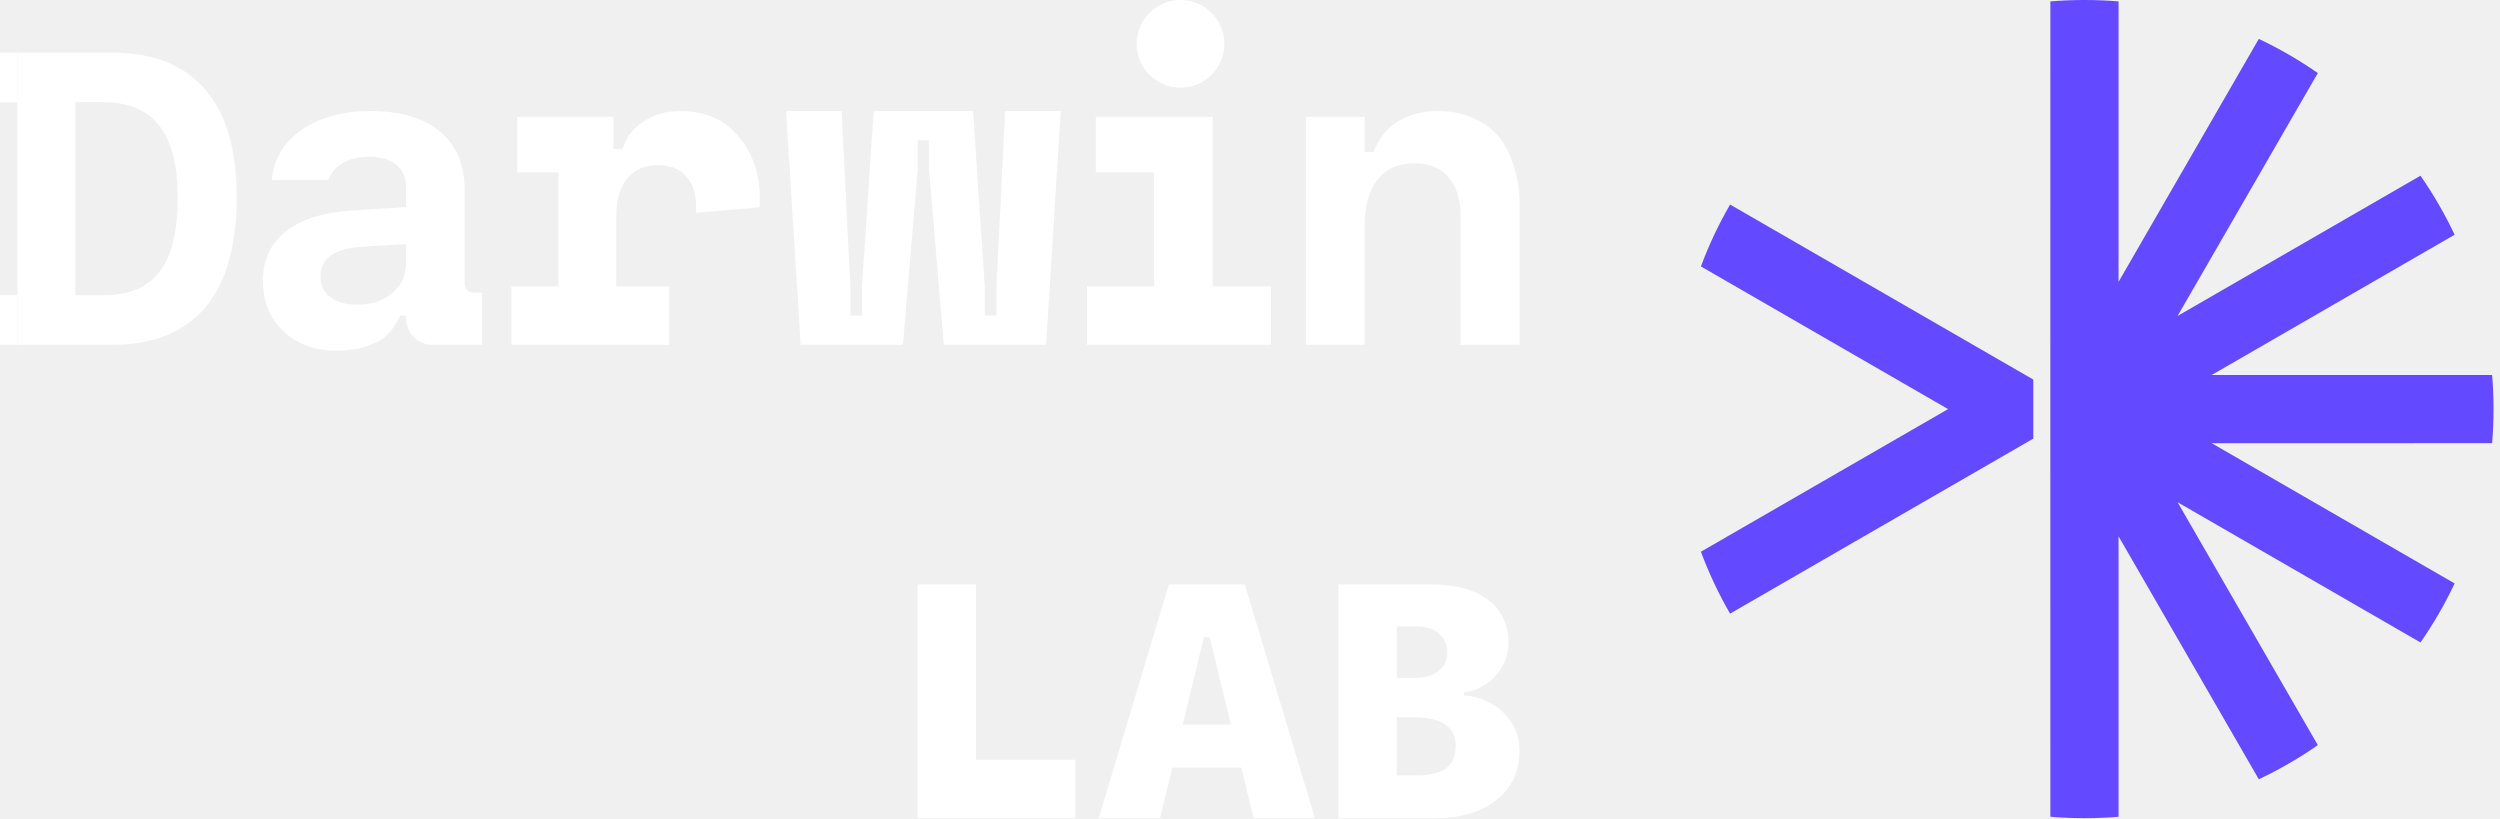
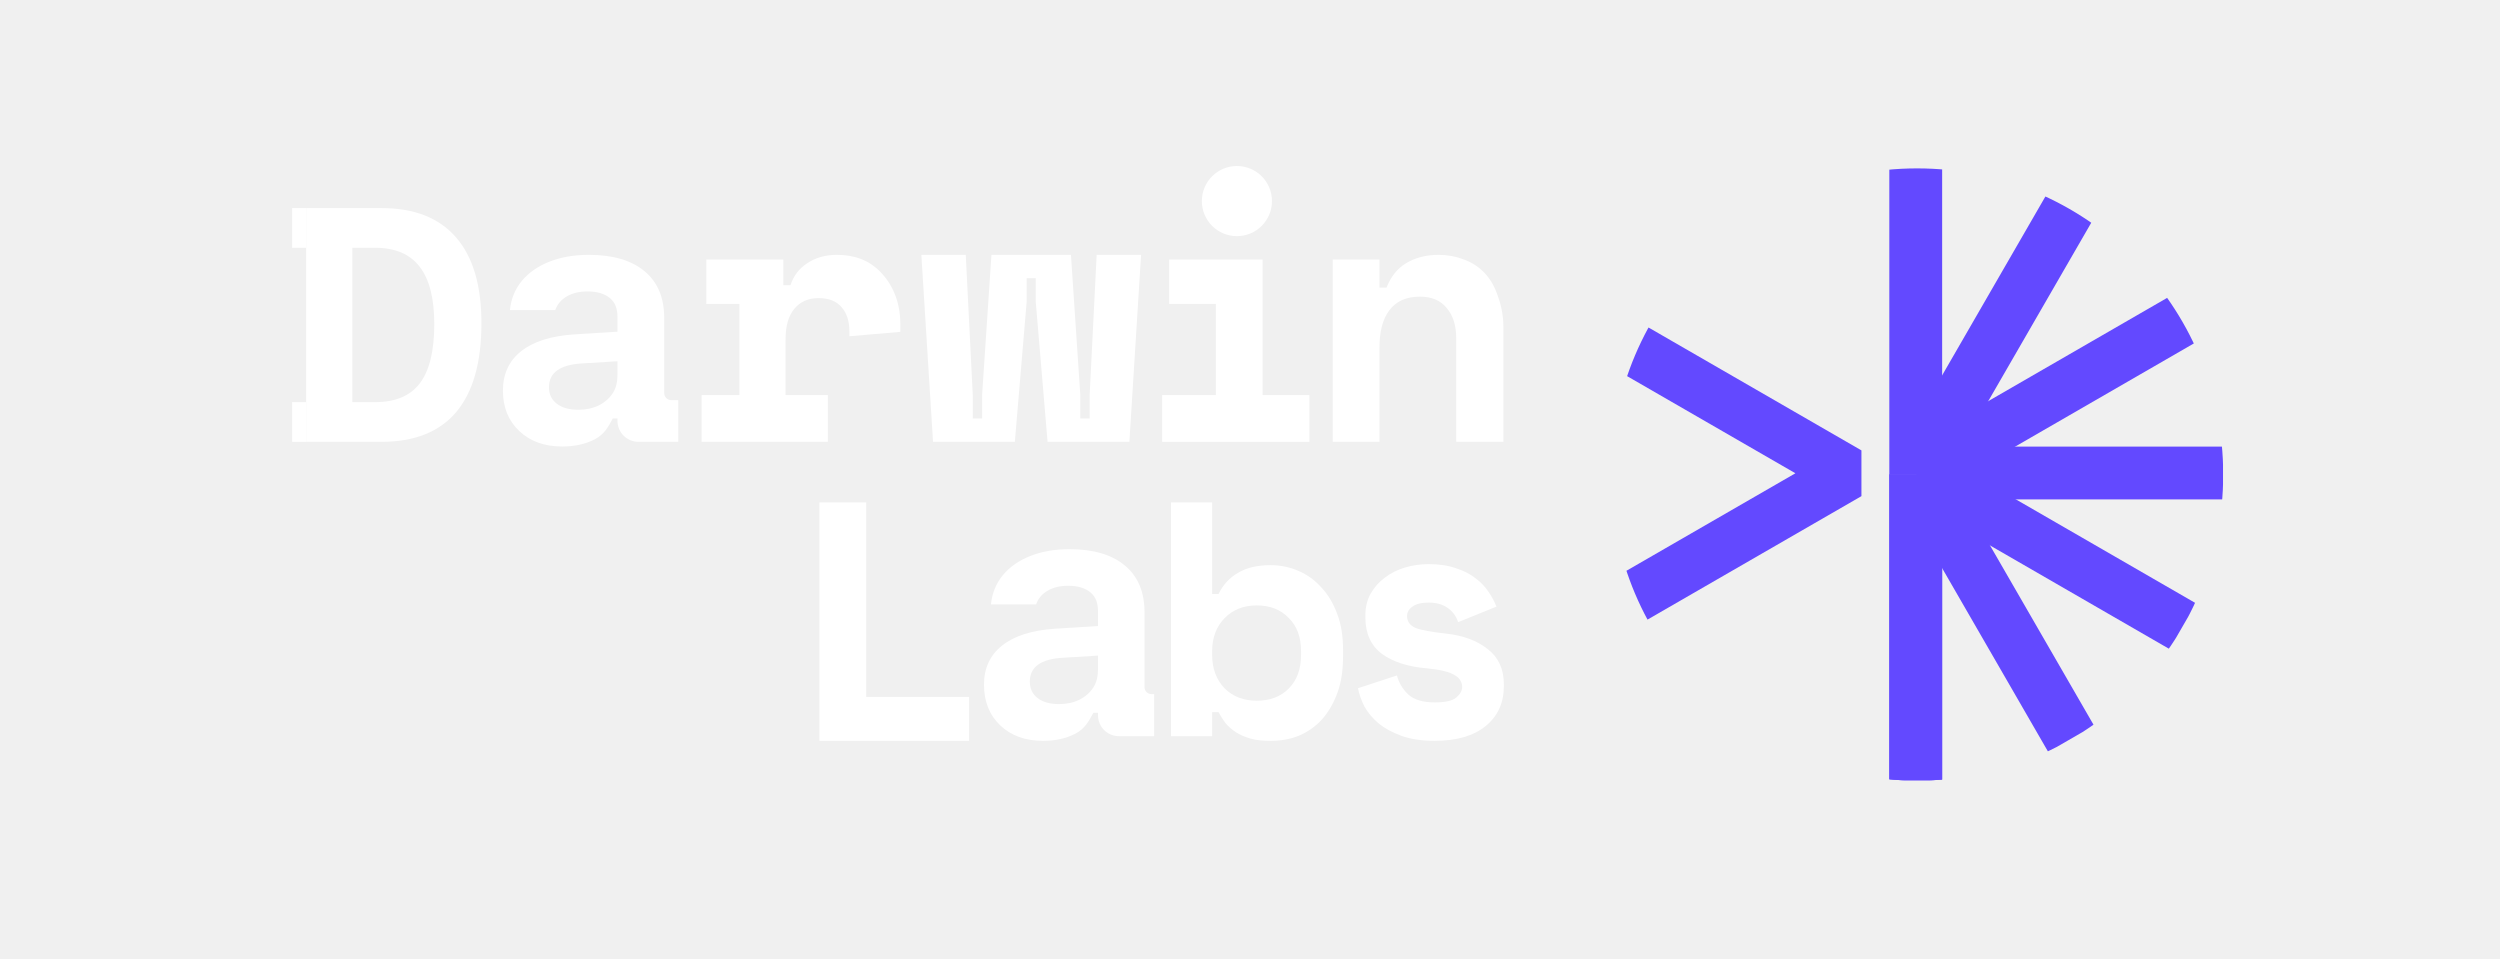
- <svg xmlns="http://www.w3.org/2000/svg" viewBox="0 0 110 36" fill="none">
-   <path d="M60.044 15.171H57.473V5.143H60.044V6.686H60.43C60.658 6.121 60.99 5.659 61.501 5.35C62.012 5.041 62.61 4.886 63.296 4.886C63.78 4.886 64.23 4.967 64.647 5.128C65.077 5.276 65.454 5.511 65.776 5.834C66.099 6.157 66.348 6.567 66.523 7.064C66.711 7.562 66.858 8.153 66.858 8.839V15.171H64.264V9.484C64.264 8.772 64.089 8.214 63.739 7.81C63.403 7.394 62.913 7.185 62.267 7.185C61.514 7.185 60.95 7.441 60.573 7.951C60.21 8.449 60.044 9.121 60.044 9.968V15.171Z" fill="white" />
-   <path d="M47.828 12.6H50.785V7.586H48.214V5.143H53.357V12.6H55.928V15.171H47.828V12.6Z" fill="white" />
-   <path d="M53.871 1.929C53.871 2.994 53.008 3.857 51.942 3.857C50.877 3.857 50.014 2.994 50.014 1.929C50.014 0.864 50.877 0 51.942 0C53.008 0 53.871 0.864 53.871 1.929Z" fill="white" />
-   <path d="M35.229 15.171H39.729L40.38 7.457V6.172H40.878V7.457L41.529 15.171H46.029L46.672 4.886H44.229L43.843 12.6V13.886H43.329V12.6L42.815 4.886H38.443L37.929 12.6V13.886H37.415V12.6L37.029 4.886H34.586L35.229 15.171Z" fill="white" />
-   <path d="M22.757 5.143H26.996V6.557H27.386C27.574 6.006 27.863 5.646 28.307 5.35C28.764 5.041 29.309 4.886 29.941 4.886C30.936 4.886 31.736 5.202 32.341 5.834C32.946 6.452 33.428 7.4 33.428 8.678V9.121L30.627 9.363V9.081C30.627 8.53 30.485 8.093 30.203 7.77C29.921 7.434 29.497 7.266 28.932 7.266C28.368 7.266 27.924 7.461 27.601 7.851C27.279 8.241 27.117 8.799 27.117 9.525V12.6H29.443V15.171H22.5V12.6H24.576V7.586H22.757V5.143Z" fill="white" />
-   <path d="M14.834 15.429C13.858 15.429 13.071 15.146 12.471 14.579C11.87 14.013 11.57 13.271 11.57 12.354C11.57 11.437 11.905 10.714 12.574 10.185C13.243 9.656 14.212 9.348 15.481 9.262L17.87 9.114V8.302C17.87 7.859 17.753 7.514 17.459 7.268C17.166 7.022 16.753 6.899 16.222 6.899C15.772 6.899 15.39 6.991 15.078 7.175C14.771 7.354 14.562 7.603 14.449 7.923H11.955C12.017 7.308 12.236 6.772 12.611 6.317C12.993 5.861 13.496 5.511 14.121 5.264C14.752 5.012 15.478 4.886 16.297 4.886C17.622 4.886 18.644 5.188 19.363 5.791C20.082 6.388 20.442 7.243 20.442 8.357V11.478V12.491C20.442 12.704 20.614 12.877 20.827 12.877H21.213V15.171H19.027C18.388 15.171 17.87 14.653 17.87 14.014V13.886H17.613C17.357 14.366 17.138 14.761 16.625 15.032C16.112 15.296 15.515 15.429 14.834 15.429ZM15.715 13.407C16.14 13.407 16.515 13.327 16.841 13.167C17.172 13.001 17.431 12.773 17.619 12.484C17.806 12.188 17.87 11.853 17.87 11.477V10.739L15.912 10.859C14.706 10.933 14.102 11.37 14.102 12.17C14.102 12.551 14.246 12.853 14.534 13.075C14.821 13.296 15.215 13.407 15.715 13.407Z" fill="white" />
-   <path d="M0.771 2.315H4.913C6.72 2.315 8.088 2.852 9.019 3.927C9.949 4.997 10.414 6.571 10.414 8.65C10.414 10.806 9.952 12.433 9.028 13.532C8.103 14.625 6.732 15.172 4.913 15.172H0.771V2.315ZM3.312 4.498V12.989H4.564C5.679 12.989 6.499 12.644 7.024 11.955C7.555 11.26 7.82 10.173 7.82 8.694C7.82 7.28 7.552 6.229 7.015 5.54C6.484 4.845 5.667 4.498 4.564 4.498H3.312Z" fill="white" />
-   <path d="M0 2.315H0.771V4.5H0V2.315Z" fill="white" />
-   <path d="M0 12.986H0.771V15.172H0V12.986Z" fill="white" />
-   <path d="M63.13 36H58.887V25.714H63.001C64.052 25.714 64.887 25.942 65.479 26.399C66.076 26.85 66.374 27.477 66.374 28.28C66.374 28.646 66.288 28.986 66.117 29.3C65.946 29.613 65.711 29.875 65.413 30.084C65.115 30.288 64.792 30.419 64.415 30.471V30.6C64.88 30.624 65.284 30.751 65.655 30.975C66.027 31.193 66.32 31.483 66.535 31.844C66.751 32.201 66.858 32.597 66.858 33.035C66.858 33.938 66.523 34.657 65.853 35.194C65.188 35.731 64.259 36 63.13 36ZM61.458 27.561V29.827H62.23C62.675 29.827 63.032 29.73 63.286 29.535C63.545 29.335 63.675 29.067 63.675 28.729C63.675 28.345 63.552 28.055 63.308 27.86C63.068 27.66 62.704 27.561 62.23 27.561H61.458ZM61.458 34.118H62.23C62.87 34.118 63.34 34.016 63.623 33.812C63.907 33.602 64.049 33.267 64.049 32.807C64.049 31.98 63.437 31.566 62.23 31.566H61.458V34.118Z" fill="white" />
-   <path d="M52.972 28.04L51.044 36H48.344L51.429 25.714H54.772L57.858 36H55.158L53.229 28.04H52.972ZM54.461 31.883L55.002 33.773H50.929L51.335 31.883H54.461Z" fill="white" />
-   <path d="M47.314 33.428V36H40.371V25.714H42.943V33.428H47.314Z" fill="white" />
-   <path fill-rule="evenodd" clip-rule="evenodd" d="M90.216 0.062L90.215 18L90.216 35.938C90.71 35.979 91.21 36 91.715 36C92.221 36 92.721 35.979 93.216 35.938L93.216 23.598L99.387 34.288C100.297 33.858 101.166 33.355 101.984 32.785L95.814 22.098L106.501 28.268C107.071 27.45 107.574 26.581 108.003 25.671L97.313 19.5L109.654 19.499C109.694 19.005 109.715 18.505 109.715 18C109.715 17.495 109.694 16.994 109.654 16.499L97.314 16.5L108.003 10.328C107.574 9.418 107.07 8.55 106.501 7.731L95.814 13.902L101.984 3.215C101.165 2.645 100.297 2.142 99.387 1.712L93.216 12.402L93.216 0.062C92.721 0.021 92.221 0 91.715 0C91.21 0 90.71 0.021 90.216 0.062ZM76.124 9L89.465 16.701V19.299L76.123 26.999C75.623 26.134 75.193 25.224 74.84 24.276L85.715 18L74.84 11.723C75.193 10.775 75.623 9.865 76.124 9Z" fill="#6349FF" />
+ <svg xmlns="http://www.w3.org/2000/svg" viewBox="0 0 146 56" fill="none">
+   <path d="M80.562 25.803H77.832V15.156H80.562V16.794H80.972C81.214 16.194 81.567 15.704 82.109 15.375C82.651 15.047 83.287 14.883 84.015 14.883C84.529 14.883 85.007 14.969 85.449 15.14C85.906 15.297 86.306 15.547 86.649 15.889C86.991 16.232 87.255 16.667 87.441 17.195C87.641 17.724 87.797 18.352 87.797 19.08V25.803H85.043V19.765C85.043 19.008 84.857 18.416 84.486 17.988C84.129 17.545 83.608 17.324 82.923 17.324C82.123 17.324 81.524 17.595 81.124 18.138C80.739 18.666 80.562 19.38 80.562 20.279V25.803Z" fill="white" />
+   <path d="M67.867 23.073H71.007V17.749H68.277V15.156H73.737V23.073H76.467V25.803H67.867V23.073Z" fill="white" />
+   <path d="M74.283 11.743C74.283 12.874 73.366 13.791 72.236 13.791C71.105 13.791 70.188 12.874 70.188 11.743C70.188 10.612 71.105 9.695 72.236 9.695C73.366 9.695 74.283 10.612 74.283 11.743Z" fill="white" />
+   <path d="M54.489 25.803H59.267L59.958 17.613V16.248H60.487V17.613L61.178 25.803H65.956L66.639 14.883H64.045L63.636 23.073V24.438H63.089V23.073L62.543 14.883H57.902L57.356 23.073V24.438H56.81V23.073L56.401 14.883H53.807L54.489 25.803Z" fill="white" />
+   <path d="M41.248 15.156H45.748V16.657H46.162C46.362 16.072 46.669 15.689 47.14 15.375C47.626 15.047 48.204 14.883 48.875 14.883C49.931 14.883 50.781 15.218 51.423 15.889C52.065 16.546 52.578 17.552 52.578 18.909V19.38L49.603 19.637V19.337C49.603 18.752 49.453 18.288 49.153 17.945C48.853 17.588 48.404 17.41 47.804 17.41C47.205 17.41 46.733 17.617 46.391 18.03C46.048 18.445 45.877 19.037 45.877 19.808V23.073H48.346V25.803H40.975V23.073H43.179V17.75H41.248V15.156Z" fill="white" />
+   <path d="M32.836 26.076C31.8 26.076 30.964 25.776 30.327 25.175C29.69 24.574 29.371 23.786 29.371 22.812C29.371 21.839 29.726 21.071 30.436 20.509C31.147 19.947 32.176 19.62 33.523 19.529L36.06 19.372V18.509C36.06 18.039 35.936 17.673 35.624 17.412C35.312 17.15 34.874 17.02 34.31 17.02C33.832 17.02 33.427 17.118 33.095 17.314C32.77 17.503 32.547 17.768 32.428 18.108H29.779C29.846 17.454 30.078 16.886 30.476 16.402C30.881 15.918 31.416 15.546 32.079 15.285C32.75 15.017 33.52 14.883 34.389 14.883C35.797 14.883 36.882 15.203 37.645 15.843C38.408 16.477 38.79 17.386 38.79 18.568V21.882V22.958C38.79 23.184 38.974 23.367 39.2 23.367H39.609V25.803H37.289C36.61 25.803 36.06 25.253 36.06 24.575V24.438H35.787C35.515 24.948 35.282 25.367 34.738 25.655C34.194 25.936 33.56 26.076 32.836 26.076ZM33.772 23.93C34.223 23.93 34.622 23.845 34.967 23.675C35.319 23.499 35.594 23.257 35.793 22.95C35.992 22.636 36.06 22.28 36.06 21.881V21.097L33.981 21.225C32.7 21.303 32.059 21.767 32.059 22.616C32.059 23.022 32.212 23.342 32.517 23.577C32.823 23.812 33.241 23.93 33.772 23.93Z" fill="white" />
+   <path d="M17.878 12.152H22.275C24.193 12.152 25.646 12.723 26.634 13.865C27.622 15 28.116 16.671 28.116 18.878C28.116 21.168 27.625 22.896 26.644 24.063C25.662 25.223 24.206 25.803 22.275 25.803H17.878V12.152ZM20.575 14.47V23.485H21.904C23.088 23.485 23.959 23.12 24.516 22.388C25.08 21.65 25.362 20.496 25.362 18.926C25.362 17.425 25.077 16.308 24.507 15.577C23.943 14.839 23.076 14.47 21.904 14.47H20.575Z" fill="white" />
+   <path d="M17.059 12.152H17.878V14.473H17.059V12.152Z" fill="white" />
+   <path d="M17.059 23.483H17.878V25.803H17.059V23.483Z" fill="white" />
+   <path d="M82.172 35.978C82.172 36.293 82.336 36.523 82.663 36.668C82.99 36.799 83.585 36.91 84.449 37.002C85.443 37.108 86.255 37.41 86.883 37.908C87.511 38.394 87.825 39.077 87.825 39.957V40.075C87.825 41.046 87.472 41.821 86.765 42.399C86.058 42.977 85.064 43.265 83.782 43.265C83.023 43.265 82.375 43.167 81.838 42.97C81.302 42.773 80.857 42.53 80.504 42.241C80.151 41.939 79.876 41.611 79.68 41.257C79.496 40.889 79.372 40.534 79.307 40.193L81.583 39.445C81.688 39.865 81.904 40.232 82.231 40.547C82.571 40.863 83.088 41.02 83.782 41.02C84.397 41.02 84.815 40.928 85.038 40.744C85.273 40.547 85.391 40.337 85.391 40.114C85.391 39.983 85.358 39.865 85.293 39.76C85.241 39.642 85.136 39.536 84.979 39.445C84.822 39.34 84.606 39.254 84.331 39.189C84.07 39.123 83.736 39.07 83.33 39.031C82.231 38.939 81.354 38.657 80.7 38.184C80.059 37.698 79.738 36.989 79.738 36.057V35.939C79.738 35.453 79.843 35.026 80.052 34.659C80.262 34.291 80.537 33.983 80.877 33.733C81.217 33.471 81.609 33.274 82.054 33.142C82.499 33.011 82.957 32.945 83.428 32.945C84.043 32.945 84.573 33.024 85.018 33.182C85.476 33.326 85.862 33.523 86.176 33.773C86.49 34.009 86.745 34.278 86.942 34.58C87.138 34.869 87.288 35.151 87.393 35.427L85.156 36.333C85.038 35.978 84.835 35.703 84.547 35.506C84.259 35.296 83.886 35.191 83.428 35.191C83.01 35.191 82.696 35.269 82.486 35.427C82.277 35.571 82.172 35.755 82.172 35.978Z" fill="white" />
+   <path d="M70.789 42.993H68.387V29.342H70.789V34.69H71.162C71.423 34.154 71.802 33.743 72.298 33.455C72.794 33.155 73.428 33.005 74.198 33.005C74.773 33.005 75.315 33.116 75.824 33.338C76.347 33.56 76.797 33.887 77.176 34.318C77.568 34.736 77.875 35.252 78.097 35.866C78.332 36.48 78.434 37.179 78.434 37.963V38.316C78.434 39.113 78.338 39.818 78.116 40.432C77.894 41.047 77.594 41.569 77.215 42C76.837 42.418 76.386 42.739 75.864 42.961C75.354 43.17 74.799 43.266 74.198 43.266C73.754 43.266 73.369 43.228 73.043 43.137C72.716 43.045 72.429 42.921 72.18 42.765C71.945 42.608 71.743 42.431 71.573 42.235C71.416 42.026 71.279 41.811 71.162 41.589H70.789V42.993ZM73.395 40.922C74.166 40.922 74.786 40.687 75.256 40.217C75.739 39.733 75.981 39.08 75.981 38.257V38.022C75.981 37.199 75.739 36.552 75.256 36.082C74.786 35.598 74.166 35.356 73.395 35.356C72.625 35.356 71.998 35.605 71.514 36.101C71.044 36.585 70.789 37.225 70.789 38.022V38.257C70.789 39.054 71.044 39.701 71.514 40.197C71.998 40.681 72.625 40.922 73.395 40.922Z" fill="white" />
+   <path d="M60.914 43.266C59.883 43.266 59.05 42.965 58.416 42.364C57.782 41.763 57.465 40.963 57.465 39.99C57.465 39.016 57.818 38.261 58.525 37.699C59.232 37.137 60.256 36.81 61.597 36.718L64.123 36.562V35.699C64.123 35.228 63.999 34.862 63.688 34.601C63.378 34.34 62.942 34.209 62.38 34.209C61.905 34.209 61.502 34.307 61.171 34.503C60.847 34.693 60.626 34.957 60.507 35.297H57.871C57.937 34.644 58.169 34.075 58.565 33.592C58.968 33.108 59.5 32.736 60.16 32.474C60.828 32.206 61.594 32.072 62.46 32.072C63.86 32.072 64.94 32.392 65.7 33.033C66.46 33.667 66.84 34.575 66.84 35.758V39.072V40.128C66.84 40.353 67.022 40.536 67.248 40.536H67.403V42.993H65.345C64.67 42.993 64.123 42.446 64.123 41.77V41.628H63.851C63.58 42.138 63.348 42.557 62.806 42.844C62.265 43.126 61.634 43.266 60.914 43.266ZM61.845 41.119C62.294 41.119 62.691 41.034 63.034 40.864C63.385 40.688 63.659 40.446 63.857 40.139C64.055 39.825 64.123 39.469 64.123 39.071V38.287L62.053 38.414C60.778 38.492 60.141 38.956 60.141 39.806C60.141 40.211 60.293 40.531 60.596 40.767C60.9 41.002 61.317 41.119 61.845 41.119Z" fill="white" />
+   <path d="M47.855 43.266V29.342H50.586V40.699H56.592V43.266H47.855Z" fill="white" />
+   <g clip-path="url(#clip0_3425_533136)">
+     <g clip-path="url(#clip1_3425_533136)">
+       <path d="M111.879 27.697L111.879 9.82" stroke="#6349FF" stroke-width="3.085" stroke-linejoin="bevel" />
+       <path d="M111.879 27.692L111.879 45.568" stroke="#6349FF" stroke-width="3.085" stroke-linejoin="bevel" />
+       <path d="M111.879 27.694L111.879 45.57" stroke="#6349FF" stroke-width="3.085" stroke-linejoin="bevel" />
+       <path d="M112.013 27.657L120.951 43.139" stroke="#6349FF" stroke-width="3.085" stroke-linejoin="bevel" />
+       <path d="M111.989 27.632L127.471 36.57" stroke="#6349FF" stroke-width="3.085" stroke-linejoin="bevel" />
+       <path d="M111.948 27.623L129.824 27.623" stroke="#6349FF" stroke-width="3.085" stroke-linejoin="bevel" />
+       <path d="M111.917 27.631L127.398 18.693" stroke="#6349FF" stroke-width="3.085" stroke-linejoin="bevel" />
+       <path d="M111.89 27.657L120.828 12.176" stroke="#6349FF" stroke-width="3.085" stroke-linejoin="bevel" />
+       <path d="M92.295 36.666L107.937 27.639L92.295 18.611" stroke="#6349FF" stroke-width="3.085" stroke-linejoin="bevel" />
+     </g>
+   </g>
+   <defs>
+     <clipPath id="clip0_3425_533136">
+       <rect width="48.266" height="48.266" fill="white" transform="translate(87.8262 3.57617)" />
+     </clipPath>
+     <clipPath id="clip1_3425_533136">
+       <rect x="94.082" y="9.834" width="35.753" height="35.753" rx="17.876" fill="white" />
+     </clipPath>
+   </defs>
</svg>
